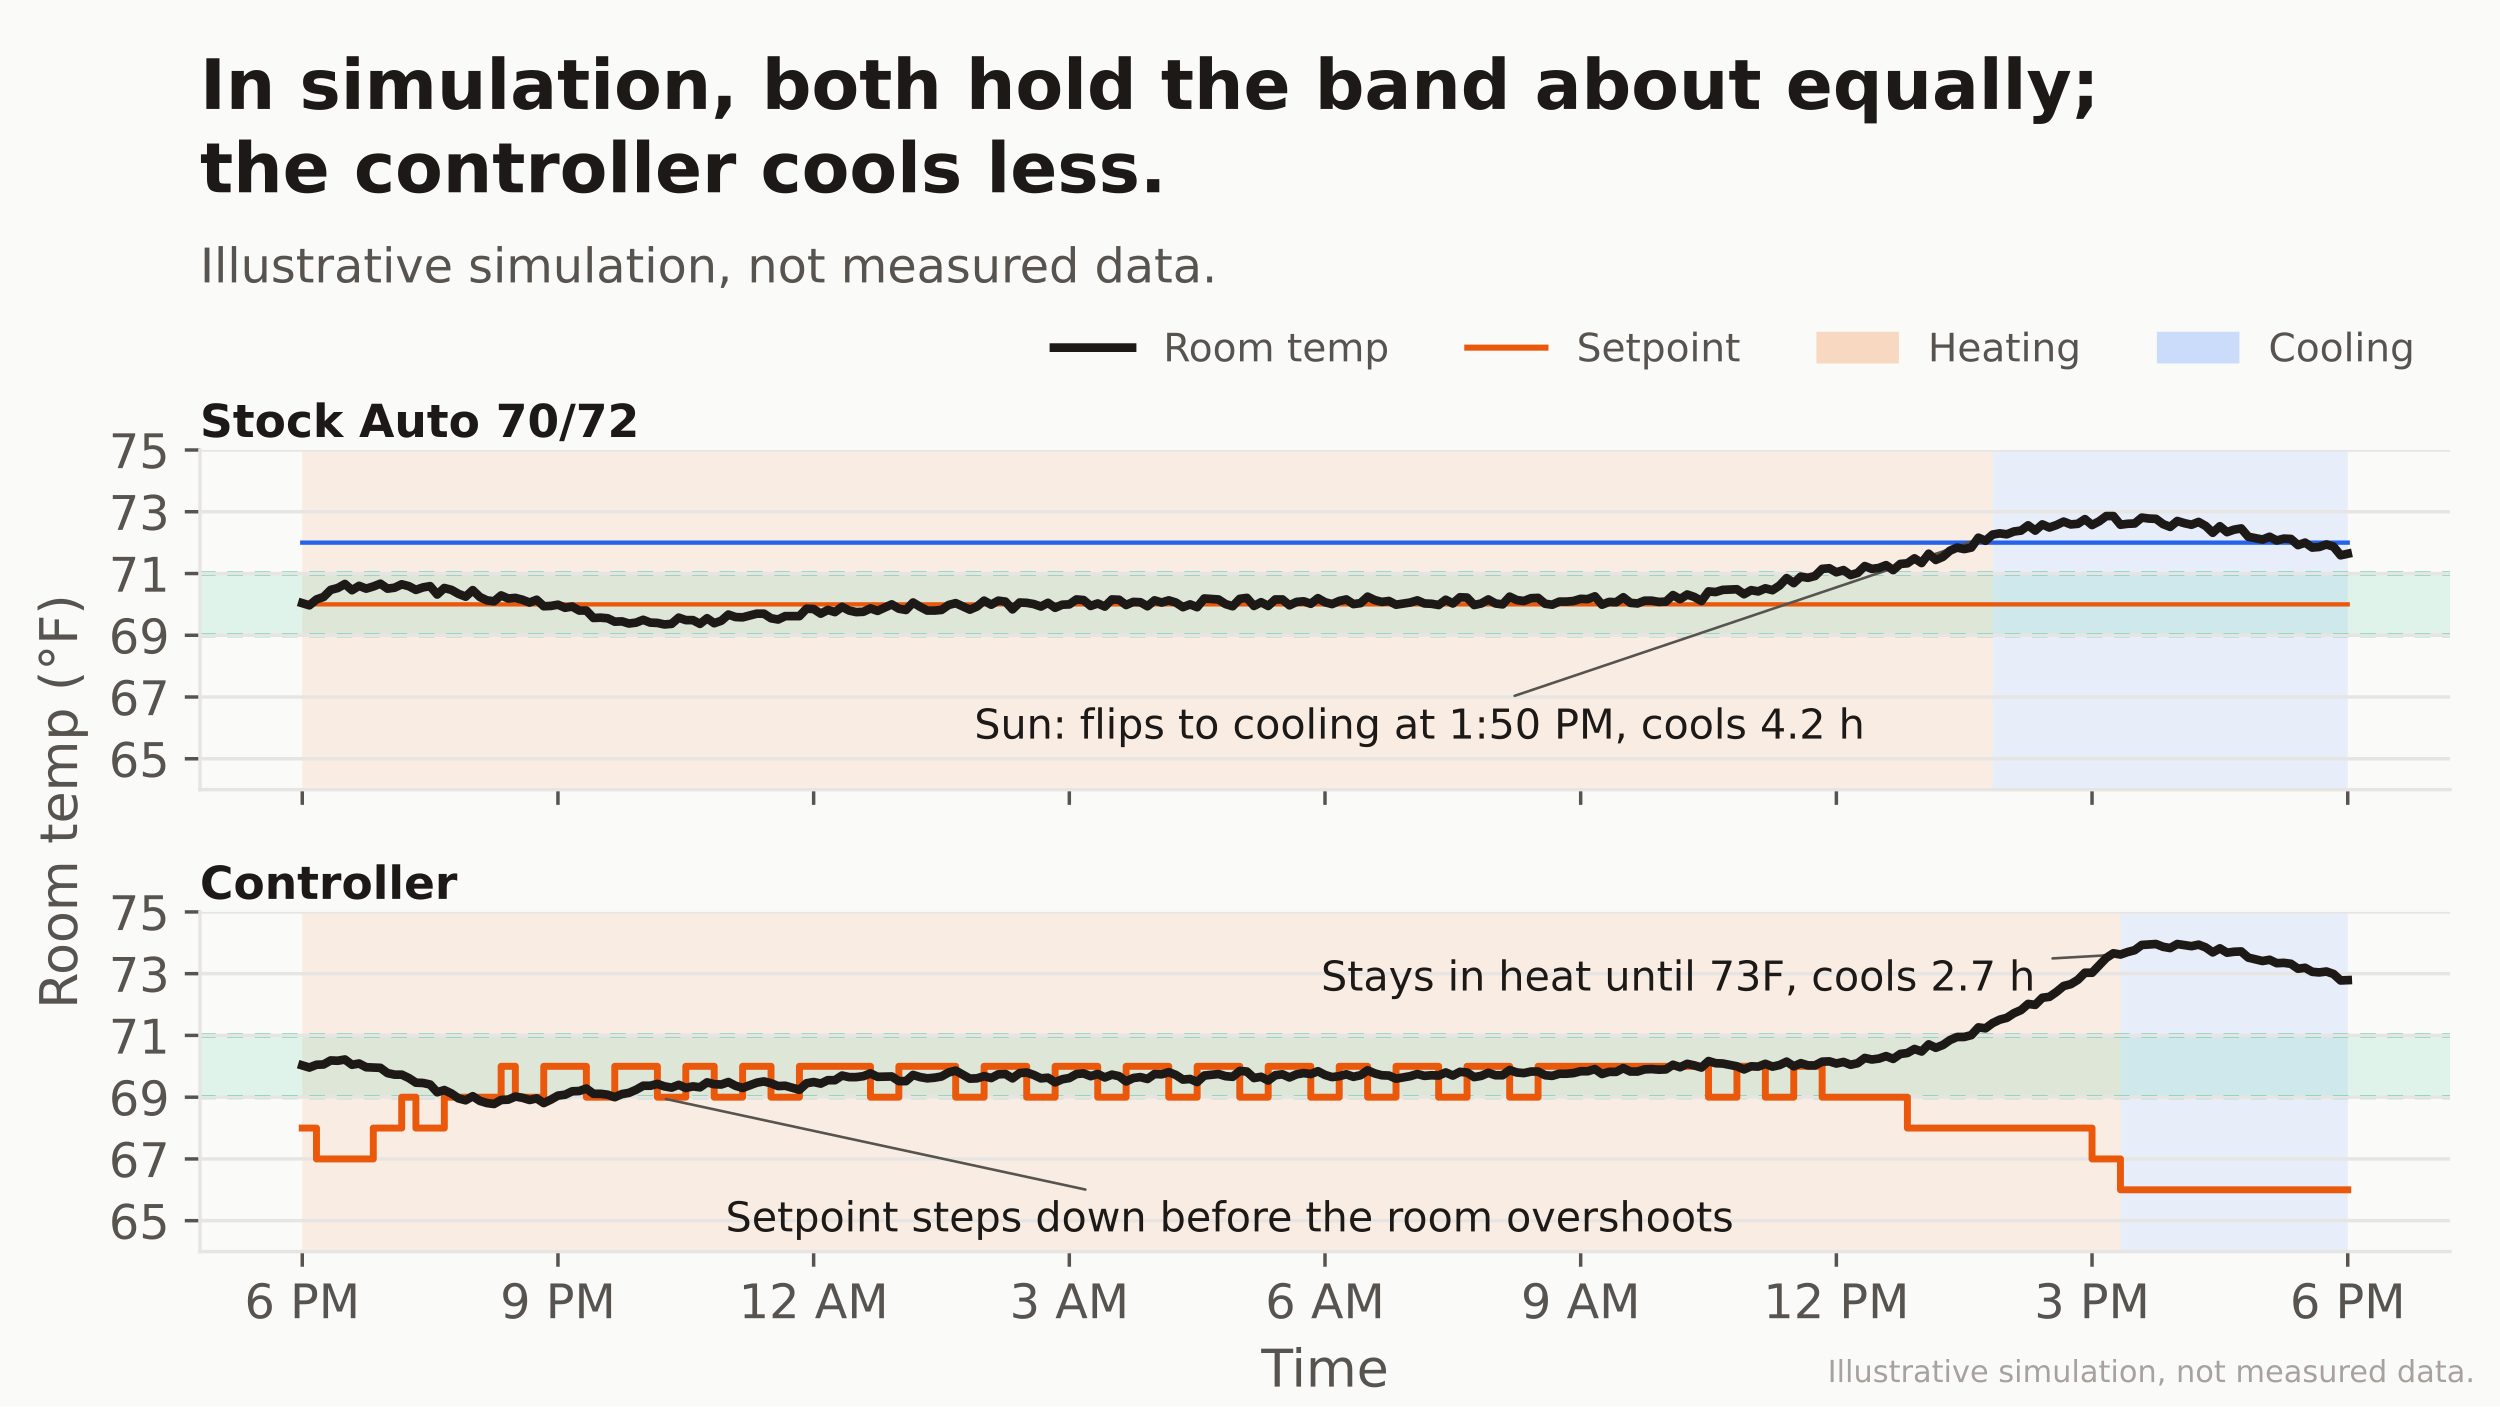
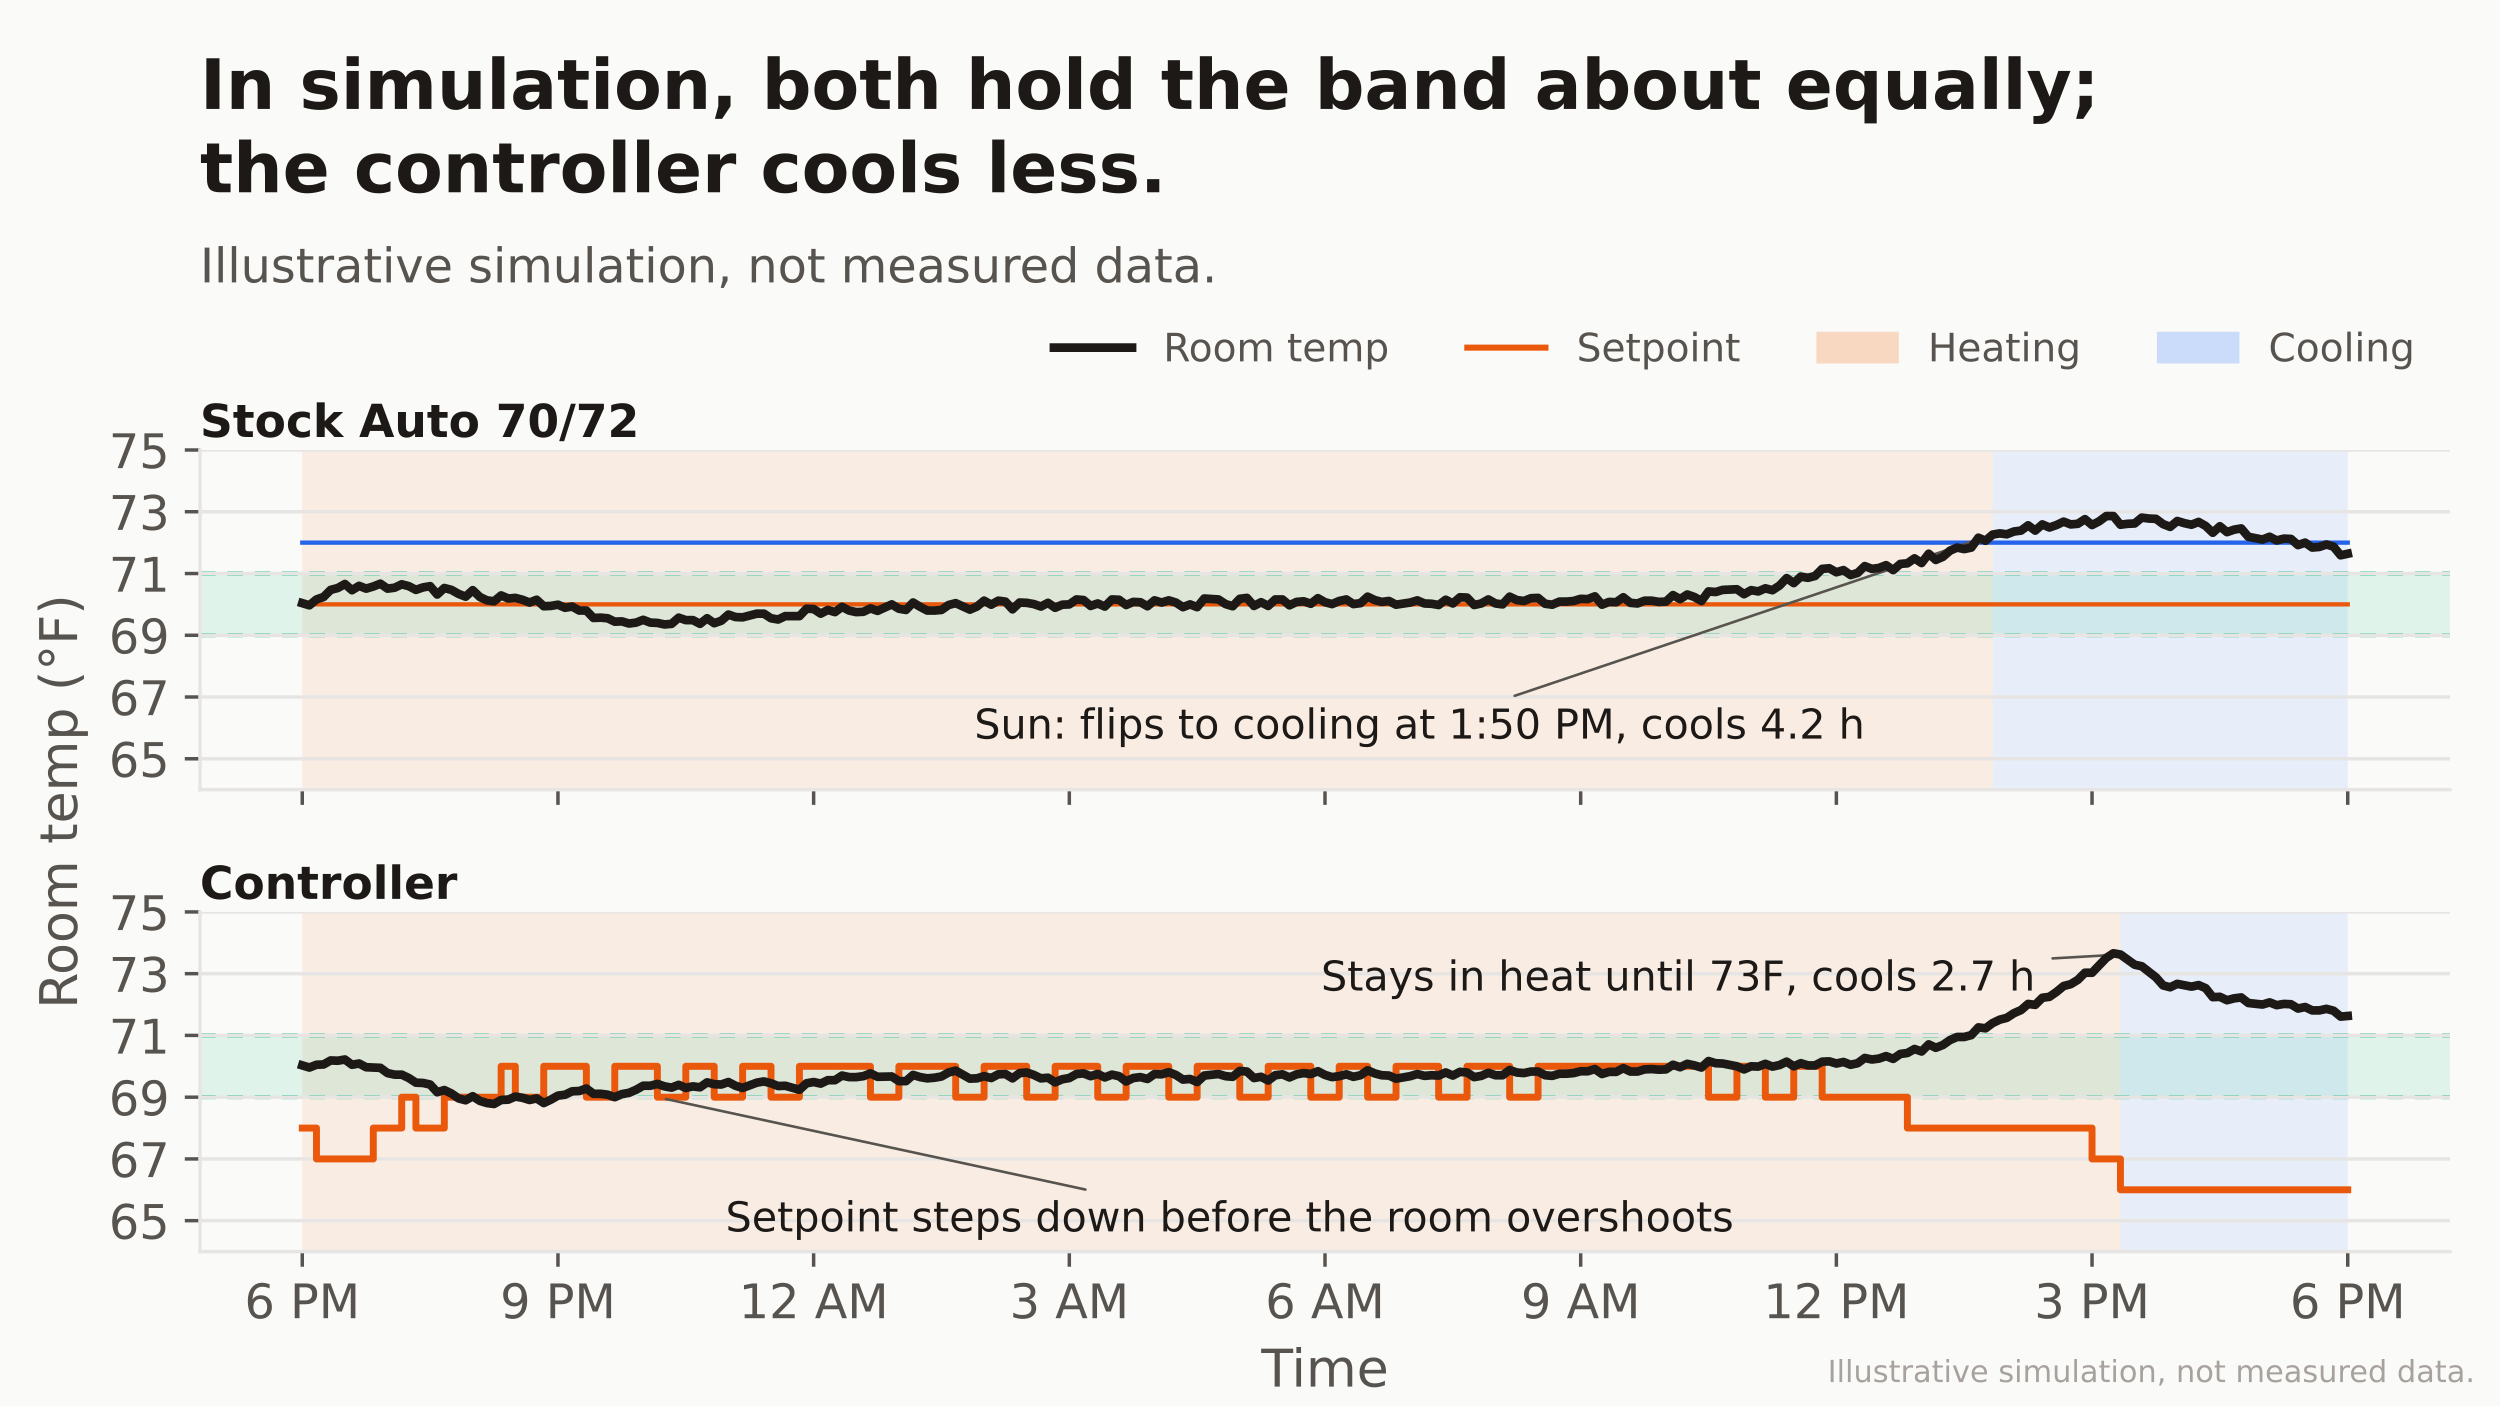
<svg xmlns="http://www.w3.org/2000/svg" xmlns:xlink="http://www.w3.org/1999/xlink" width="576pt" height="324pt" viewBox="0 0 576 324" version="1.1">
  <defs>
    <style type="text/css">*{stroke-linejoin: round; stroke-linecap: butt}</style>
  </defs>
  <g id="figure_1">
    <g id="patch_1">
      <path d="M 0 324  L 576 324  L 576 0  L 0 0  z " style="fill: #fafaf9" />
    </g>
    <g id="axes_1">
      <g id="patch_2">
        <path d="M 46.08 181.934  L 564.48 181.934  L 564.48 103.68  L 46.08 103.68  z " style="fill: #fafaf9" />
      </g>
      <g id="patch_3">
        <path d="M 69.644 181.934  L 459.098 181.934  L 459.098 103.68  L 69.644 103.68  z " clip-path="url(#pab8467bcde)" style="fill: #f97316; opacity: 0.1" />
      </g>
      <g id="patch_4">
        <path d="M 459.098 181.934  L 540.916 181.934  L 540.916 103.68  L 459.098 103.68  z " clip-path="url(#pab8467bcde)" style="fill: #3b82f6; opacity: 0.1" />
      </g>
      <g id="patch_5">
        <path d="M 46.08 146.364  L 564.48 146.364  L 564.48 132.136  L 46.08 132.136  z " clip-path="url(#pab8467bcde)" style="fill: #10b981; opacity: 0.12" />
      </g>
      <g id="line2d_1">
        <path d="M 46.08 146.364  L 564.48 146.364  " clip-path="url(#pab8467bcde)" style="fill: none; stroke-dasharray: 3.6,2.7; stroke-dashoffset: 0; stroke: #10b981; stroke-width: 0.9" />
      </g>
      <g id="line2d_2">
        <path d="M 46.08 132.136  L 564.48 132.136  " clip-path="url(#pab8467bcde)" style="fill: none; stroke-dasharray: 3.6,2.7; stroke-dashoffset: 0; stroke: #10b981; stroke-width: 0.9" />
      </g>
      <g id="matplotlib.axis_1">
        <g id="xtick_1">
          <g id="line2d_3">
            <defs>
              <path id="ma991e32ce1" d="M 0 0  L 0 3.5  " style="stroke: #57534e; stroke-width: 0.8" />
            </defs>
            <g>
              <use xlink:href="#ma991e32ce1" x="69.644" y="181.934" style="fill: #57534e; stroke: #57534e; stroke-width: 0.8" />
            </g>
          </g>
        </g>
        <g id="xtick_2">
          <g id="line2d_4">
            <g>
              <use xlink:href="#ma991e32ce1" x="128.553" y="181.934" style="fill: #57534e; stroke: #57534e; stroke-width: 0.8" />
            </g>
          </g>
        </g>
        <g id="xtick_3">
          <g id="line2d_5">
            <g>
              <use xlink:href="#ma991e32ce1" x="187.462" y="181.934" style="fill: #57534e; stroke: #57534e; stroke-width: 0.8" />
            </g>
          </g>
        </g>
        <g id="xtick_4">
          <g id="line2d_6">
            <g>
              <use xlink:href="#ma991e32ce1" x="246.371" y="181.934" style="fill: #57534e; stroke: #57534e; stroke-width: 0.8" />
            </g>
          </g>
        </g>
        <g id="xtick_5">
          <g id="line2d_7">
            <g>
              <use xlink:href="#ma991e32ce1" x="305.28" y="181.934" style="fill: #57534e; stroke: #57534e; stroke-width: 0.8" />
            </g>
          </g>
        </g>
        <g id="xtick_6">
          <g id="line2d_8">
            <g>
              <use xlink:href="#ma991e32ce1" x="364.189" y="181.934" style="fill: #57534e; stroke: #57534e; stroke-width: 0.8" />
            </g>
          </g>
        </g>
        <g id="xtick_7">
          <g id="line2d_9">
            <g>
              <use xlink:href="#ma991e32ce1" x="423.098" y="181.934" style="fill: #57534e; stroke: #57534e; stroke-width: 0.8" />
            </g>
          </g>
        </g>
        <g id="xtick_8">
          <g id="line2d_10">
            <g>
              <use xlink:href="#ma991e32ce1" x="482.007" y="181.934" style="fill: #57534e; stroke: #57534e; stroke-width: 0.8" />
            </g>
          </g>
        </g>
        <g id="xtick_9">
          <g id="line2d_11">
            <g>
              <use xlink:href="#ma991e32ce1" x="540.916" y="181.934" style="fill: #57534e; stroke: #57534e; stroke-width: 0.8" />
            </g>
          </g>
        </g>
      </g>
      <g id="matplotlib.axis_2">
        <g id="ytick_1">
          <g id="line2d_12">
            <path d="M 46.08 174.82  L 564.48 174.82  " clip-path="url(#pab8467bcde)" style="fill: none; stroke: #e7e5e4; stroke-width: 0.8; stroke-linecap: square" />
          </g>
          <g id="line2d_13">
            <defs>
              <path id="m4b60b3d631" d="M 0 0  L -3.5 0  " style="stroke: #57534e; stroke-width: 0.8" />
            </defs>
            <g>
              <use xlink:href="#m4b60b3d631" x="46.08" y="174.82" style="fill: #57534e; stroke: #57534e; stroke-width: 0.8" />
            </g>
          </g>
          <g id="text_1">
            <text style="font-size: 11px; font-family: 'DejaVu Sans', sans-serif; text-anchor: end; fill: #57534e" x="39.08" y="178.999" transform="rotate(-0 39.08 178.9989)">65</text>
          </g>
        </g>
        <g id="ytick_2">
          <g id="line2d_14">
            <path d="M 46.08 160.592  L 564.48 160.592  " clip-path="url(#pab8467bcde)" style="fill: none; stroke: #e7e5e4; stroke-width: 0.8; stroke-linecap: square" />
          </g>
          <g id="line2d_15">
            <g>
              <use xlink:href="#m4b60b3d631" x="46.08" y="160.592" style="fill: #57534e; stroke: #57534e; stroke-width: 0.8" />
            </g>
          </g>
          <g id="text_2">
            <text style="font-size: 11px; font-family: 'DejaVu Sans', sans-serif; text-anchor: end; fill: #57534e" x="39.08" y="164.771" transform="rotate(-0 39.08 164.7709)">67</text>
          </g>
        </g>
        <g id="ytick_3">
          <g id="line2d_16">
            <path d="M 46.08 146.364  L 564.48 146.364  " clip-path="url(#pab8467bcde)" style="fill: none; stroke: #e7e5e4; stroke-width: 0.8; stroke-linecap: square" />
          </g>
          <g id="line2d_17">
            <g>
              <use xlink:href="#m4b60b3d631" x="46.08" y="146.364" style="fill: #57534e; stroke: #57534e; stroke-width: 0.8" />
            </g>
          </g>
          <g id="text_3">
            <text style="font-size: 11px; font-family: 'DejaVu Sans', sans-serif; text-anchor: end; fill: #57534e" x="39.08" y="150.543" transform="rotate(-0 39.08 150.5428)">69</text>
          </g>
        </g>
        <g id="ytick_4">
          <g id="line2d_18">
            <path d="M 46.08 132.136  L 564.48 132.136  " clip-path="url(#pab8467bcde)" style="fill: none; stroke: #e7e5e4; stroke-width: 0.8; stroke-linecap: square" />
          </g>
          <g id="line2d_19">
            <g>
              <use xlink:href="#m4b60b3d631" x="46.08" y="132.136" style="fill: #57534e; stroke: #57534e; stroke-width: 0.8" />
            </g>
          </g>
          <g id="text_4">
            <text style="font-size: 11px; font-family: 'DejaVu Sans', sans-serif; text-anchor: end; fill: #57534e" x="39.08" y="136.315" transform="rotate(-0 39.08 136.3148)">71</text>
          </g>
        </g>
        <g id="ytick_5">
          <g id="line2d_20">
            <path d="M 46.08 117.908  L 564.48 117.908  " clip-path="url(#pab8467bcde)" style="fill: none; stroke: #e7e5e4; stroke-width: 0.8; stroke-linecap: square" />
          </g>
          <g id="line2d_21">
            <g>
              <use xlink:href="#m4b60b3d631" x="46.08" y="117.908" style="fill: #57534e; stroke: #57534e; stroke-width: 0.8" />
            </g>
          </g>
          <g id="text_5">
            <text style="font-size: 11px; font-family: 'DejaVu Sans', sans-serif; text-anchor: end; fill: #57534e" x="39.08" y="122.087" transform="rotate(-0 39.08 122.0868)">73</text>
          </g>
        </g>
        <g id="ytick_6">
          <g id="line2d_22">
            <path d="M 46.08 103.68  L 564.48 103.68  " clip-path="url(#pab8467bcde)" style="fill: none; stroke: #e7e5e4; stroke-width: 0.8; stroke-linecap: square" />
          </g>
          <g id="line2d_23">
            <g>
              <use xlink:href="#m4b60b3d631" x="46.08" y="103.68" style="fill: #57534e; stroke: #57534e; stroke-width: 0.8" />
            </g>
          </g>
          <g id="text_6">
            <text style="font-size: 11px; font-family: 'DejaVu Sans', sans-serif; text-anchor: end; fill: #57534e" x="39.08" y="107.859" transform="rotate(-0 39.08 107.8587)">75</text>
          </g>
        </g>
      </g>
      <g id="line2d_24">
        <path d="M 69.644 139.25  L 540.916 139.25  L 540.916 139.25  " clip-path="url(#pab8467bcde)" style="fill: none; stroke: #ea580c; stroke-linecap: square" />
      </g>
      <g id="line2d_25">
        <path d="M 69.644 125.022  L 540.916 125.022  L 540.916 125.022  " clip-path="url(#pab8467bcde)" style="fill: none; stroke: #2563eb; stroke-linecap: square" />
      </g>
      <g id="patch_6">
        <path d="M 46.08 181.934  L 46.08 103.68  " style="fill: none; stroke: #e7e5e4; stroke-width: 0.8; stroke-linejoin: miter; stroke-linecap: square" />
      </g>
      <g id="patch_7">
        <path d="M 46.08 181.934  L 564.48 181.934  " style="fill: none; stroke: #e7e5e4; stroke-width: 0.8; stroke-linejoin: miter; stroke-linecap: square" />
      </g>
      <g id="patch_8">
        <path d="M 348.977 160.316  Q 403.092 142.063 457.206 123.811  " style="fill: none; stroke: #57534e; stroke-width: 0.6; stroke-linecap: round" />
      </g>
      <g id="text_7">
        <text style="font-size: 9.5px; font-family: 'DejaVu Sans', sans-serif; text-anchor: end; fill: #1c1917" x="429.644" y="170.174" transform="rotate(-0 429.6436 170.1743)">Sun: flips to cooling at 1:50 PM, cools 4.2 h</text>
      </g>
      <g id="text_8">
        <text style="font-weight: 700; font-size: 10.5px; font-family: 'DejaVu Sans', sans-serif; text-anchor: start; fill: #1c1917" x="46.08" y="100.68" transform="rotate(-0 46.08 100.68)">Stock Auto 70/72</text>
      </g>
      <g id="line2d_26">
        <path d="M 69.644 138.966  L 71.28 139.464  L 72.916 138.112  L 74.553 137.543  L 76.189 135.907  L 77.825 135.48  L 79.462 134.555  L 81.098 135.978  L 82.735 134.982  L 84.371 135.622  L 86.007 135.124  L 87.644 134.484  L 89.28 135.622  L 90.916 135.409  L 92.553 134.626  L 94.189 135.053  L 95.825 135.907  L 97.462 135.337  L 99.098 135.053  L 100.735 136.974  L 102.371 135.48  L 104.007 135.907  L 105.644 136.831  L 107.28 137.472  L 108.916 135.978  L 110.553 137.543  L 112.189 138.325  L 113.825 138.539  L 115.462 137.187  L 117.098 137.898  L 118.735 137.756  L 120.371 138.183  L 122.007 138.823  L 123.644 138.183  L 125.28 139.677  L 126.916 139.606  L 128.553 139.321  L 130.189 140.033  L 131.825 139.748  L 133.462 140.673  L 135.098 140.673  L 136.735 142.38  L 138.371 142.309  L 140.007 142.451  L 141.644 143.234  L 143.28 143.163  L 144.916 143.661  L 146.553 143.447  L 148.189 142.807  L 149.825 143.447  L 151.462 143.519  L 153.098 143.874  L 154.735 143.732  L 156.371 142.309  L 158.007 142.878  L 159.644 142.878  L 161.28 143.732  L 162.916 142.451  L 164.553 143.59  L 166.189 143.021  L 167.825 141.598  L 169.462 142.167  L 171.098 142.238  L 174.371 141.384  L 176.007 141.384  L 177.644 142.451  L 179.28 142.736  L 180.916 141.953  L 184.189 141.953  L 185.825 140.246  L 187.462 140.317  L 189.098 141.384  L 190.735 140.531  L 192.371 141.029  L 194.007 139.819  L 195.644 140.673  L 197.28 141.029  L 198.916 140.957  L 200.553 140.175  L 202.189 140.744  L 205.462 139.25  L 207.098 140.246  L 208.735 140.531  L 210.371 138.823  L 212.007 139.819  L 213.644 140.673  L 215.28 140.673  L 216.916 140.531  L 218.553 139.392  L 220.189 138.966  L 223.462 140.459  L 225.098 139.748  L 226.735 138.396  L 228.371 139.321  L 230.007 138.396  L 231.644 138.61  L 233.28 140.388  L 234.916 138.823  L 236.553 138.894  L 238.189 139.179  L 239.825 139.748  L 241.462 138.894  L 243.098 140.033  L 244.735 139.321  L 246.371 139.25  L 248.007 138.112  L 249.644 138.254  L 251.28 139.606  L 252.916 139.037  L 254.553 139.748  L 256.189 138.112  L 257.825 138.183  L 259.462 139.392  L 261.098 138.681  L 262.735 138.752  L 264.371 139.677  L 266.007 138.325  L 267.644 138.823  L 269.28 138.325  L 270.916 138.823  L 272.553 139.89  L 274.189 139.25  L 275.825 139.89  L 277.462 137.898  L 280.735 138.112  L 282.371 139.179  L 284.007 139.677  L 285.644 137.97  L 287.28 137.756  L 288.916 139.606  L 290.553 138.752  L 292.189 139.606  L 293.825 138.112  L 295.462 138.112  L 297.098 139.464  L 298.735 138.681  L 300.371 138.539  L 302.007 139.108  L 303.644 137.827  L 305.28 138.752  L 306.916 139.179  L 308.553 138.468  L 310.189 138.112  L 311.825 139.179  L 313.462 138.966  L 315.098 137.472  L 316.735 138.254  L 318.371 138.681  L 320.007 138.468  L 321.644 139.321  L 324.916 138.823  L 326.553 138.325  L 328.189 139.037  L 329.825 139.108  L 331.462 139.392  L 333.098 138.183  L 334.735 139.037  L 336.371 137.614  L 338.007 137.685  L 339.644 139.392  L 341.28 139.037  L 342.916 138.112  L 344.553 139.037  L 346.189 139.25  L 347.825 137.472  L 349.462 138.254  L 351.098 138.468  L 352.735 137.827  L 354.371 137.756  L 356.007 139.108  L 357.644 139.321  L 359.28 138.61  L 360.916 138.61  L 362.553 138.468  L 364.189 137.97  L 365.825 138.041  L 367.462 137.4  L 369.098 139.321  L 370.735 138.681  L 372.371 138.752  L 374.007 137.614  L 375.644 138.894  L 377.28 139.037  L 378.916 138.396  L 380.553 138.396  L 382.189 138.681  L 383.825 138.61  L 385.462 137.116  L 387.098 138.041  L 388.735 136.974  L 390.371 137.543  L 392.007 138.468  L 393.644 136.262  L 395.28 136.404  L 396.916 135.907  L 400.189 135.764  L 401.825 136.902  L 403.462 135.978  L 405.098 136.262  L 406.735 135.551  L 408.371 135.978  L 410.007 134.911  L 411.644 133.203  L 413.28 134.341  L 414.916 132.847  L 416.553 133.132  L 418.189 132.705  L 419.825 131.069  L 421.462 130.927  L 423.098 131.852  L 424.735 131.354  L 426.371 132.492  L 428.007 131.994  L 429.644 130.429  L 431.28 131.069  L 432.916 130.856  L 434.553 130.215  L 436.189 131.354  L 437.825 129.931  L 439.462 129.788  L 441.098 128.65  L 442.735 129.717  L 444.371 127.583  L 446.007 129.006  L 447.644 128.295  L 449.28 126.872  L 450.916 126.16  L 452.553 126.516  L 454.189 126.16  L 455.825 123.884  L 457.462 124.595  L 459.098 123.172  L 460.735 122.888  L 462.371 123.101  L 464.007 122.461  L 465.644 122.248  L 467.28 121.038  L 468.916 122.248  L 470.553 120.825  L 472.189 121.536  L 473.825 120.967  L 475.462 120.185  L 477.098 120.825  L 478.735 120.683  L 480.371 119.615  L 482.007 120.967  L 483.644 120.113  L 485.28 118.904  L 486.916 118.904  L 488.553 120.896  L 490.189 120.683  L 491.825 120.611  L 493.462 119.26  L 495.098 119.473  L 496.735 119.544  L 498.371 120.754  L 500.007 121.394  L 501.644 120.042  L 503.28 120.54  L 504.916 120.896  L 506.553 120.256  L 508.189 121.18  L 509.825 122.746  L 511.462 121.252  L 513.098 122.603  L 514.735 122.034  L 516.371 121.75  L 518.007 123.67  L 521.28 124.311  L 522.916 123.67  L 524.553 124.524  L 526.189 124.097  L 527.825 124.168  L 529.462 125.591  L 531.098 125.022  L 532.735 126.16  L 534.371 126.018  L 536.007 125.449  L 537.644 125.947  L 539.28 127.939  L 540.916 127.583  L 540.916 127.583  " clip-path="url(#pab8467bcde)" style="fill: none; stroke: #1c1917; stroke-width: 2; stroke-linecap: square" />
      </g>
      <g id="legend_1">
        <g id="line2d_27">
          <path d="M 242.827 80.095  L 251.827 80.095  L 260.827 80.095  " style="fill: none; stroke: #1c1917; stroke-width: 2; stroke-linecap: square" />
        </g>
        <g id="text_9">
          <text style="font-size: 9px; font-family: 'DejaVu Sans', sans-serif; text-anchor: start; fill: #57534e" x="268.027" y="83.245" transform="rotate(-0 268.027 83.24484)">Room temp</text>
        </g>
        <g id="line2d_28">
          <path d="M 338.064 80.095  L 347.064 80.095  L 356.064 80.095  " style="fill: none; stroke: #ea580c; stroke-width: 1.4; stroke-linecap: square" />
        </g>
        <g id="text_10">
          <text style="font-size: 9px; font-family: 'DejaVu Sans', sans-serif; text-anchor: start; fill: #57534e" x="363.264" y="83.245" transform="rotate(-0 363.2639 83.24484)">Setpoint</text>
        </g>
        <g id="patch_9">
          <path d="M 418.996 83.245  L 436.996 83.245  L 436.996 76.945  L 418.996 76.945  z " style="fill: #f97316; opacity: 0.25; stroke: #f97316; stroke-linejoin: miter" />
        </g>
        <g id="text_11">
          <text style="font-size: 9px; font-family: 'DejaVu Sans', sans-serif; text-anchor: start; fill: #57534e" x="444.196" y="83.245" transform="rotate(-0 444.1964 83.24484)">Heating</text>
        </g>
        <g id="patch_10">
          <path d="M 497.464 83.245  L 515.464 83.245  L 515.464 76.945  L 497.464 76.945  z " style="fill: #3b82f6; opacity: 0.25; stroke: #3b82f6; stroke-linejoin: miter" />
        </g>
        <g id="text_12">
          <text style="font-size: 9px; font-family: 'DejaVu Sans', sans-serif; text-anchor: start; fill: #57534e" x="522.664" y="83.245" transform="rotate(-0 522.6638 83.24484)">Cooling</text>
        </g>
      </g>
    </g>
    <g id="axes_2">
      <g id="patch_11">
        <path d="M 46.08 288.36  L 564.48 288.36  L 564.48 210.106  L 46.08 210.106  z " style="fill: #fafaf9" />
      </g>
      <g id="patch_12">
        <path d="M 69.644 288.36  L 488.553 288.36  L 488.553 210.106  L 69.644 210.106  z " clip-path="url(#p664cddc424)" style="fill: #f97316; opacity: 0.1" />
      </g>
      <g id="patch_13">
        <path d="M 488.553 288.36  L 540.916 288.36  L 540.916 210.106  L 488.553 210.106  z " clip-path="url(#p664cddc424)" style="fill: #3b82f6; opacity: 0.1" />
      </g>
      <g id="patch_14">
        <path d="M 46.08 252.79  L 564.48 252.79  L 564.48 238.562  L 46.08 238.562  z " clip-path="url(#p664cddc424)" style="fill: #10b981; opacity: 0.12" />
      </g>
      <g id="line2d_29">
        <path d="M 46.08 252.79  L 564.48 252.79  " clip-path="url(#p664cddc424)" style="fill: none; stroke-dasharray: 3.6,2.7; stroke-dashoffset: 0; stroke: #10b981; stroke-width: 0.9" />
      </g>
      <g id="line2d_30">
        <path d="M 46.08 238.562  L 564.48 238.562  " clip-path="url(#p664cddc424)" style="fill: none; stroke-dasharray: 3.6,2.7; stroke-dashoffset: 0; stroke: #10b981; stroke-width: 0.9" />
      </g>
      <g id="matplotlib.axis_3">
        <g id="xtick_10">
          <g id="line2d_31">
            <g>
              <use xlink:href="#ma991e32ce1" x="69.644" y="288.36" style="fill: #57534e; stroke: #57534e; stroke-width: 0.8" />
            </g>
          </g>
          <g id="text_13">
            <text style="font-size: 11px; font-family: 'DejaVu Sans', sans-serif; text-anchor: middle; fill: #57534e" x="69.644" y="303.717" transform="rotate(-0 69.64364 303.7174)">6 PM</text>
          </g>
        </g>
        <g id="xtick_11">
          <g id="line2d_32">
            <g>
              <use xlink:href="#ma991e32ce1" x="128.553" y="288.36" style="fill: #57534e; stroke: #57534e; stroke-width: 0.8" />
            </g>
          </g>
          <g id="text_14">
            <text style="font-size: 11px; font-family: 'DejaVu Sans', sans-serif; text-anchor: middle; fill: #57534e" x="128.553" y="303.717" transform="rotate(-0 128.5527 303.7174)">9 PM</text>
          </g>
        </g>
        <g id="xtick_12">
          <g id="line2d_33">
            <g>
              <use xlink:href="#ma991e32ce1" x="187.462" y="288.36" style="fill: #57534e; stroke: #57534e; stroke-width: 0.8" />
            </g>
          </g>
          <g id="text_15">
            <text style="font-size: 11px; font-family: 'DejaVu Sans', sans-serif; text-anchor: middle; fill: #57534e" x="187.462" y="303.717" transform="rotate(-0 187.4618 303.7174)">12 AM</text>
          </g>
        </g>
        <g id="xtick_13">
          <g id="line2d_34">
            <g>
              <use xlink:href="#ma991e32ce1" x="246.371" y="288.36" style="fill: #57534e; stroke: #57534e; stroke-width: 0.8" />
            </g>
          </g>
          <g id="text_16">
            <text style="font-size: 11px; font-family: 'DejaVu Sans', sans-serif; text-anchor: middle; fill: #57534e" x="246.371" y="303.717" transform="rotate(-0 246.3709 303.7174)">3 AM</text>
          </g>
        </g>
        <g id="xtick_14">
          <g id="line2d_35">
            <g>
              <use xlink:href="#ma991e32ce1" x="305.28" y="288.36" style="fill: #57534e; stroke: #57534e; stroke-width: 0.8" />
            </g>
          </g>
          <g id="text_17">
            <text style="font-size: 11px; font-family: 'DejaVu Sans', sans-serif; text-anchor: middle; fill: #57534e" x="305.28" y="303.717" transform="rotate(-0 305.28 303.7174)">6 AM</text>
          </g>
        </g>
        <g id="xtick_15">
          <g id="line2d_36">
            <g>
              <use xlink:href="#ma991e32ce1" x="364.189" y="288.36" style="fill: #57534e; stroke: #57534e; stroke-width: 0.8" />
            </g>
          </g>
          <g id="text_18">
            <text style="font-size: 11px; font-family: 'DejaVu Sans', sans-serif; text-anchor: middle; fill: #57534e" x="364.189" y="303.717" transform="rotate(-0 364.1891 303.7174)">9 AM</text>
          </g>
        </g>
        <g id="xtick_16">
          <g id="line2d_37">
            <g>
              <use xlink:href="#ma991e32ce1" x="423.098" y="288.36" style="fill: #57534e; stroke: #57534e; stroke-width: 0.8" />
            </g>
          </g>
          <g id="text_19">
            <text style="font-size: 11px; font-family: 'DejaVu Sans', sans-serif; text-anchor: middle; fill: #57534e" x="423.098" y="303.717" transform="rotate(-0 423.0982 303.7174)">12 PM</text>
          </g>
        </g>
        <g id="xtick_17">
          <g id="line2d_38">
            <g>
              <use xlink:href="#ma991e32ce1" x="482.007" y="288.36" style="fill: #57534e; stroke: #57534e; stroke-width: 0.8" />
            </g>
          </g>
          <g id="text_20">
            <text style="font-size: 11px; font-family: 'DejaVu Sans', sans-serif; text-anchor: middle; fill: #57534e" x="482.007" y="303.717" transform="rotate(-0 482.0073 303.7174)">3 PM</text>
          </g>
        </g>
        <g id="xtick_18">
          <g id="line2d_39">
            <g>
              <use xlink:href="#ma991e32ce1" x="540.916" y="288.36" style="fill: #57534e; stroke: #57534e; stroke-width: 0.8" />
            </g>
          </g>
          <g id="text_21">
            <text style="font-size: 11px; font-family: 'DejaVu Sans', sans-serif; text-anchor: middle; fill: #57534e" x="540.916" y="303.717" transform="rotate(-0 540.9164 303.7174)">6 PM</text>
          </g>
        </g>
        <g id="text_22">
          <text style="font-size: 12px; font-family: 'DejaVu Sans', sans-serif; text-anchor: middle; fill: #57534e" x="305.28" y="319.478" transform="rotate(-0 305.28 319.4781)">Time</text>
        </g>
      </g>
      <g id="matplotlib.axis_4">
        <g id="ytick_7">
          <g id="line2d_40">
            <path d="M 46.08 281.246  L 564.48 281.246  " clip-path="url(#p664cddc424)" style="fill: none; stroke: #e7e5e4; stroke-width: 0.8; stroke-linecap: square" />
          </g>
          <g id="line2d_41">
            <g>
              <use xlink:href="#m4b60b3d631" x="46.08" y="281.246" style="fill: #57534e; stroke: #57534e; stroke-width: 0.8" />
            </g>
          </g>
          <g id="text_23">
            <text style="font-size: 11px; font-family: 'DejaVu Sans', sans-serif; text-anchor: end; fill: #57534e" x="39.08" y="285.425" transform="rotate(-0 39.08 285.4247)">65</text>
          </g>
        </g>
        <g id="ytick_8">
          <g id="line2d_42">
            <path d="M 46.08 267.018  L 564.48 267.018  " clip-path="url(#p664cddc424)" style="fill: none; stroke: #e7e5e4; stroke-width: 0.8; stroke-linecap: square" />
          </g>
          <g id="line2d_43">
            <g>
              <use xlink:href="#m4b60b3d631" x="46.08" y="267.018" style="fill: #57534e; stroke: #57534e; stroke-width: 0.8" />
            </g>
          </g>
          <g id="text_24">
            <text style="font-size: 11px; font-family: 'DejaVu Sans', sans-serif; text-anchor: end; fill: #57534e" x="39.08" y="271.197" transform="rotate(-0 39.08 271.1966)">67</text>
          </g>
        </g>
        <g id="ytick_9">
          <g id="line2d_44">
            <path d="M 46.08 252.79  L 564.48 252.79  " clip-path="url(#p664cddc424)" style="fill: none; stroke: #e7e5e4; stroke-width: 0.8; stroke-linecap: square" />
          </g>
          <g id="line2d_45">
            <g>
              <use xlink:href="#m4b60b3d631" x="46.08" y="252.79" style="fill: #57534e; stroke: #57534e; stroke-width: 0.8" />
            </g>
          </g>
          <g id="text_25">
            <text style="font-size: 11px; font-family: 'DejaVu Sans', sans-serif; text-anchor: end; fill: #57534e" x="39.08" y="256.969" transform="rotate(-0 39.08 256.9686)">69</text>
          </g>
        </g>
        <g id="ytick_10">
          <g id="line2d_46">
            <path d="M 46.08 238.562  L 564.48 238.562  " clip-path="url(#p664cddc424)" style="fill: none; stroke: #e7e5e4; stroke-width: 0.8; stroke-linecap: square" />
          </g>
          <g id="line2d_47">
            <g>
              <use xlink:href="#m4b60b3d631" x="46.08" y="238.562" style="fill: #57534e; stroke: #57534e; stroke-width: 0.8" />
            </g>
          </g>
          <g id="text_26">
            <text style="font-size: 11px; font-family: 'DejaVu Sans', sans-serif; text-anchor: end; fill: #57534e" x="39.08" y="242.741" transform="rotate(-0 39.08 242.7406)">71</text>
          </g>
        </g>
        <g id="ytick_11">
          <g id="line2d_48">
            <path d="M 46.08 224.334  L 564.48 224.334  " clip-path="url(#p664cddc424)" style="fill: none; stroke: #e7e5e4; stroke-width: 0.8; stroke-linecap: square" />
          </g>
          <g id="line2d_49">
            <g>
              <use xlink:href="#m4b60b3d631" x="46.08" y="224.334" style="fill: #57534e; stroke: #57534e; stroke-width: 0.8" />
            </g>
          </g>
          <g id="text_27">
            <text style="font-size: 11px; font-family: 'DejaVu Sans', sans-serif; text-anchor: end; fill: #57534e" x="39.08" y="228.513" transform="rotate(-0 39.08 228.5125)">73</text>
          </g>
        </g>
        <g id="ytick_12">
          <g id="line2d_50">
            <path d="M 46.08 210.106  L 564.48 210.106  " clip-path="url(#p664cddc424)" style="fill: none; stroke: #e7e5e4; stroke-width: 0.8; stroke-linecap: square" />
          </g>
          <g id="line2d_51">
            <g>
              <use xlink:href="#m4b60b3d631" x="46.08" y="210.106" style="fill: #57534e; stroke: #57534e; stroke-width: 0.8" />
            </g>
          </g>
          <g id="text_28">
            <text style="font-size: 11px; font-family: 'DejaVu Sans', sans-serif; text-anchor: end; fill: #57534e" x="39.08" y="214.284" transform="rotate(-0 39.08 214.2845)">75</text>
          </g>
        </g>
      </g>
      <g id="line2d_52">
        <path d="M 69.644 259.904  L 72.916 259.904  L 72.916 267.018  L 86.007 267.018  L 86.007 259.904  L 92.553 259.904  L 92.553 252.79  L 95.825 252.79  L 95.825 259.904  L 102.371 259.904  L 102.371 252.79  L 115.462 252.79  L 115.462 245.676  L 118.735 245.676  L 118.735 252.79  L 125.28 252.79  L 125.28 245.676  L 135.098 245.676  L 135.098 252.79  L 141.644 252.79  L 141.644 245.676  L 151.462 245.676  L 151.462 252.79  L 158.007 252.79  L 158.007 245.676  L 164.553 245.676  L 164.553 252.79  L 171.098 252.79  L 171.098 245.676  L 177.644 245.676  L 177.644 252.79  L 184.189 252.79  L 184.189 245.676  L 200.553 245.676  L 200.553 252.79  L 207.098 252.79  L 207.098 245.676  L 220.189 245.676  L 220.189 252.79  L 226.735 252.79  L 226.735 245.676  L 236.553 245.676  L 236.553 252.79  L 243.098 252.79  L 243.098 245.676  L 252.916 245.676  L 252.916 252.79  L 259.462 252.79  L 259.462 245.676  L 269.28 245.676  L 269.28 252.79  L 275.825 252.79  L 275.825 245.676  L 285.644 245.676  L 285.644 252.79  L 292.189 252.79  L 292.189 245.676  L 302.007 245.676  L 302.007 252.79  L 308.553 252.79  L 308.553 245.676  L 315.098 245.676  L 315.098 252.79  L 321.644 252.79  L 321.644 245.676  L 331.462 245.676  L 331.462 252.79  L 338.007 252.79  L 338.007 245.676  L 347.825 245.676  L 347.825 252.79  L 354.371 252.79  L 354.371 245.676  L 393.644 245.676  L 393.644 252.79  L 400.189 252.79  L 400.189 245.676  L 406.735 245.676  L 406.735 252.79  L 413.28 252.79  L 413.28 245.676  L 419.825 245.676  L 419.825 252.79  L 439.462 252.79  L 439.462 259.904  L 482.007 259.904  L 482.007 267.018  L 488.553 267.018  L 488.553 274.132  L 540.916 274.132  L 540.916 274.132  " clip-path="url(#p664cddc424)" style="fill: none; stroke: #ea580c; stroke-width: 1.6; stroke-linecap: square" />
      </g>
      <g id="patch_15">
        <path d="M 46.08 288.36  L 46.08 210.106  " style="fill: none; stroke: #e7e5e4; stroke-width: 0.8; stroke-linejoin: miter; stroke-linecap: square" />
      </g>
      <g id="patch_16">
        <path d="M 46.08 288.36  L 564.48 288.36  " style="fill: none; stroke: #e7e5e4; stroke-width: 0.8; stroke-linejoin: miter; stroke-linecap: square" />
      </g>
      <g id="patch_17">
        <path d="M 472.91 220.819  Q 479.733 220.428 486.555 220.037  " style="fill: none; stroke: #57534e; stroke-width: 0.6; stroke-linecap: round" />
      </g>
      <g id="text_29">
        <text style="font-size: 9.5px; font-family: 'DejaVu Sans', sans-serif; text-anchor: end; fill: #1c1917" x="468.916" y="228.225" transform="rotate(-0 468.9164 228.2248)">Stays in heat until 73F, cools 2.7 h</text>
      </g>
      <g id="patch_18">
        <path d="M 250.076 274.074  Q 201.746 263.643 153.415 253.211  " style="fill: none; stroke: #57534e; stroke-width: 0.6; stroke-linecap: round" />
      </g>
      <g id="text_30">
        <text style="font-size: 9.5px; font-family: 'DejaVu Sans', sans-serif; text-anchor: start; fill: #1c1917" x="167.171" y="283.714" transform="rotate(-0 167.1709 283.7141)">Setpoint steps down before the room overshoots</text>
      </g>
      <g id="text_31">
        <text style="font-weight: 700; font-size: 10.5px; font-family: 'DejaVu Sans', sans-serif; text-anchor: start; fill: #1c1917" x="46.08" y="207.106" transform="rotate(-0 46.08 207.1058)">Controller</text>
      </g>
      <g id="line2d_53">
-         <path d="M 69.644 245.462  L 71.28 245.96  L 72.916 245.32  L 74.553 245.249  L 76.189 244.324  L 77.825 244.395  L 79.462 244.111  L 81.098 245.32  L 82.735 245.036  L 84.371 245.889  L 87.644 246.032  L 89.28 247.241  L 90.916 247.597  L 92.553 247.597  L 94.189 248.379  L 95.825 249.446  L 97.462 249.517  L 99.098 249.873  L 100.735 251.652  L 102.371 251.154  L 104.007 251.936  L 105.644 253.074  L 107.28 253.501  L 108.916 252.576  L 110.553 253.644  L 112.189 254.142  L 113.825 254.355  L 115.462 253.43  L 117.098 253.359  L 118.735 252.648  L 120.371 252.932  L 122.007 253.43  L 123.644 253.074  L 125.28 254.142  L 126.916 253.359  L 128.553 252.434  L 130.189 252.221  L 131.825 251.438  L 133.462 251.367  L 135.098 250.798  L 136.735 252.007  L 138.371 252.007  L 140.007 252.221  L 141.644 252.79  L 143.28 252.078  L 144.916 251.794  L 146.553 251.083  L 148.189 250.158  L 149.825 250.158  L 151.462 249.731  L 153.098 250.3  L 154.735 250.585  L 156.371 249.944  L 158.007 250.656  L 159.644 250.3  L 161.28 250.513  L 162.916 249.375  L 164.553 249.802  L 166.189 249.873  L 167.825 249.304  L 169.462 250.158  L 171.098 250.656  L 174.371 249.446  L 176.007 249.162  L 177.644 249.589  L 179.28 250.229  L 180.916 250.158  L 184.189 251.083  L 185.825 249.589  L 187.462 249.304  L 189.098 249.66  L 190.735 248.877  L 192.371 248.877  L 194.007 247.81  L 195.644 248.166  L 197.28 248.166  L 198.916 247.952  L 200.553 247.312  L 202.189 248.095  L 205.462 248.023  L 207.098 249.091  L 208.735 249.091  L 210.371 247.668  L 212.007 248.166  L 213.644 248.45  L 215.28 248.308  L 216.916 248.023  L 218.553 247.099  L 220.189 246.672  L 223.462 248.521  L 225.098 248.45  L 226.735 247.952  L 228.371 248.379  L 230.007 247.526  L 231.644 247.454  L 233.28 248.45  L 234.916 247.241  L 236.553 247.099  L 238.189 247.668  L 239.825 248.45  L 241.462 248.308  L 243.098 249.375  L 244.735 248.664  L 246.371 248.379  L 248.007 247.454  L 249.644 247.312  L 251.28 247.952  L 252.916 247.454  L 254.553 248.237  L 256.189 247.597  L 257.825 247.952  L 259.462 249.162  L 261.098 248.379  L 262.735 248.166  L 264.371 248.593  L 266.007 247.454  L 267.644 247.526  L 269.28 247.028  L 270.916 247.668  L 272.553 248.735  L 274.189 248.593  L 275.825 249.304  L 277.462 247.81  L 280.735 247.454  L 282.371 247.952  L 284.007 248.095  L 285.644 246.743  L 287.28 246.885  L 288.916 248.379  L 290.553 248.095  L 292.189 248.948  L 293.825 247.739  L 295.462 247.526  L 297.098 248.237  L 298.735 247.526  L 300.371 247.241  L 302.007 247.454  L 303.644 246.814  L 305.28 247.668  L 306.916 248.166  L 308.553 247.952  L 310.189 247.526  L 311.825 248.095  L 313.462 247.739  L 315.098 246.601  L 316.735 247.312  L 318.371 247.739  L 320.007 247.81  L 321.644 248.521  L 324.916 247.952  L 326.553 247.454  L 328.189 247.881  L 329.825 247.739  L 331.462 247.81  L 333.098 247.099  L 334.735 247.81  L 336.371 246.956  L 338.007 247.099  L 339.644 248.166  L 341.28 247.881  L 342.916 247.17  L 344.553 247.739  L 346.189 247.739  L 347.825 246.53  L 349.462 247.099  L 351.098 247.241  L 352.735 246.885  L 354.371 246.885  L 356.007 247.739  L 357.644 247.881  L 359.28 247.383  L 360.916 247.383  L 362.553 247.241  L 364.189 246.814  L 365.825 246.814  L 367.462 246.316  L 369.098 247.454  L 370.735 246.956  L 372.371 246.956  L 374.007 246.103  L 375.644 246.885  L 377.28 246.885  L 378.916 246.387  L 380.553 246.316  L 382.189 246.458  L 383.825 246.387  L 385.462 245.32  L 387.098 245.889  L 388.735 245.107  L 390.371 245.462  L 392.007 245.96  L 393.644 244.466  L 395.28 244.964  L 396.916 245.036  L 400.189 245.676  L 401.825 246.387  L 403.462 245.676  L 405.098 245.747  L 406.735 245.107  L 408.371 245.747  L 410.007 245.391  L 411.644 244.609  L 413.28 245.676  L 414.916 244.964  L 416.553 245.462  L 418.189 245.462  L 419.825 244.609  L 421.462 244.538  L 423.098 245.036  L 424.735 244.68  L 426.371 245.32  L 428.007 244.964  L 429.644 243.755  L 431.28 244.111  L 432.916 243.897  L 434.553 243.328  L 436.189 243.969  L 437.825 242.83  L 439.462 242.617  L 441.098 241.692  L 442.735 242.261  L 444.371 240.625  L 446.007 241.407  L 447.644 240.767  L 449.28 239.629  L 450.916 238.918  L 452.553 238.918  L 454.189 238.491  L 455.825 236.712  L 457.462 236.926  L 459.098 235.716  L 460.735 234.934  L 462.371 234.507  L 464.007 233.44  L 465.644 232.728  L 467.28 231.306  L 468.916 231.519  L 470.553 229.883  L 472.189 229.669  L 473.825 228.531  L 475.462 227.179  L 477.098 226.753  L 478.735 225.757  L 480.371 224.12  L 482.007 224.12  L 485.28 220.706  L 486.916 219.639  L 488.553 219.923  L 490.189 219.354  L 491.825 218.927  L 493.462 217.718  L 496.735 217.504  L 498.371 218.145  L 500.007 218.429  L 501.644 217.504  L 504.916 218.002  L 506.553 217.647  L 508.189 218.287  L 509.825 219.425  L 511.462 218.5  L 513.098 219.496  L 514.735 219.283  L 516.371 219.212  L 518.007 220.635  L 521.28 221.417  L 522.916 221.132  L 524.553 221.915  L 526.189 221.844  L 527.825 222.057  L 529.462 223.196  L 531.098 222.982  L 532.735 223.907  L 534.371 224.049  L 536.007 223.836  L 537.644 224.405  L 539.28 225.899  L 540.916 225.828  L 540.916 225.828  " clip-path="url(#p664cddc424)" style="fill: none; stroke: #1c1917; stroke-width: 2; stroke-linecap: square" />
+         <path d="M 69.644 245.462  L 71.28 245.96  L 72.916 245.32  L 74.553 245.249  L 76.189 244.324  L 77.825 244.395  L 79.462 244.111  L 81.098 245.32  L 82.735 245.036  L 84.371 245.889  L 87.644 246.032  L 89.28 247.241  L 90.916 247.597  L 92.553 247.597  L 94.189 248.379  L 95.825 249.446  L 97.462 249.517  L 99.098 249.873  L 100.735 251.652  L 102.371 251.154  L 104.007 251.936  L 105.644 253.074  L 107.28 253.501  L 108.916 252.576  L 110.553 253.644  L 112.189 254.142  L 113.825 254.355  L 115.462 253.43  L 117.098 253.359  L 118.735 252.648  L 120.371 252.932  L 122.007 253.43  L 123.644 253.074  L 125.28 254.142  L 126.916 253.359  L 128.553 252.434  L 130.189 252.221  L 131.825 251.438  L 133.462 251.367  L 135.098 250.798  L 136.735 252.007  L 138.371 252.007  L 140.007 252.221  L 141.644 252.79  L 143.28 252.078  L 144.916 251.794  L 146.553 251.083  L 148.189 250.158  L 149.825 250.158  L 151.462 249.731  L 153.098 250.3  L 154.735 250.585  L 156.371 249.944  L 158.007 250.656  L 159.644 250.3  L 161.28 250.513  L 162.916 249.375  L 164.553 249.802  L 166.189 249.873  L 167.825 249.304  L 169.462 250.158  L 171.098 250.656  L 174.371 249.446  L 176.007 249.162  L 177.644 249.589  L 179.28 250.229  L 180.916 250.158  L 184.189 251.083  L 185.825 249.589  L 187.462 249.304  L 189.098 249.66  L 190.735 248.877  L 192.371 248.877  L 194.007 247.81  L 195.644 248.166  L 197.28 248.166  L 198.916 247.952  L 200.553 247.312  L 202.189 248.095  L 205.462 248.023  L 207.098 249.091  L 208.735 249.091  L 210.371 247.668  L 212.007 248.166  L 213.644 248.45  L 215.28 248.308  L 216.916 248.023  L 218.553 247.099  L 220.189 246.672  L 223.462 248.521  L 225.098 248.45  L 226.735 247.952  L 228.371 248.379  L 230.007 247.526  L 231.644 247.454  L 233.28 248.45  L 234.916 247.241  L 236.553 247.099  L 238.189 247.668  L 239.825 248.45  L 241.462 248.308  L 243.098 249.375  L 244.735 248.664  L 246.371 248.379  L 248.007 247.454  L 249.644 247.312  L 251.28 247.952  L 252.916 247.454  L 254.553 248.237  L 256.189 247.597  L 257.825 247.952  L 259.462 249.162  L 261.098 248.379  L 262.735 248.166  L 264.371 248.593  L 266.007 247.454  L 267.644 247.526  L 269.28 247.028  L 270.916 247.668  L 272.553 248.735  L 274.189 248.593  L 275.825 249.304  L 277.462 247.81  L 280.735 247.454  L 282.371 247.952  L 284.007 248.095  L 285.644 246.743  L 287.28 246.885  L 288.916 248.379  L 290.553 248.095  L 292.189 248.948  L 293.825 247.739  L 295.462 247.526  L 297.098 248.237  L 298.735 247.526  L 300.371 247.241  L 302.007 247.454  L 303.644 246.814  L 305.28 247.668  L 306.916 248.166  L 308.553 247.952  L 310.189 247.526  L 311.825 248.095  L 313.462 247.739  L 315.098 246.601  L 316.735 247.312  L 318.371 247.739  L 320.007 247.81  L 321.644 248.521  L 324.916 247.952  L 326.553 247.454  L 328.189 247.881  L 329.825 247.739  L 331.462 247.81  L 333.098 247.099  L 334.735 247.81  L 336.371 246.956  L 338.007 247.099  L 339.644 248.166  L 341.28 247.881  L 342.916 247.17  L 344.553 247.739  L 346.189 247.739  L 347.825 246.53  L 349.462 247.099  L 351.098 247.241  L 352.735 246.885  L 354.371 246.885  L 356.007 247.739  L 357.644 247.881  L 359.28 247.383  L 360.916 247.383  L 362.553 247.241  L 364.189 246.814  L 365.825 246.814  L 367.462 246.316  L 369.098 247.454  L 370.735 246.956  L 372.371 246.956  L 374.007 246.103  L 375.644 246.885  L 377.28 246.885  L 378.916 246.387  L 380.553 246.316  L 382.189 246.458  L 383.825 246.387  L 385.462 245.32  L 387.098 245.889  L 388.735 245.107  L 390.371 245.462  L 392.007 245.96  L 393.644 244.466  L 395.28 244.964  L 396.916 245.036  L 400.189 245.676  L 401.825 246.387  L 403.462 245.676  L 405.098 245.747  L 406.735 245.107  L 408.371 245.747  L 410.007 245.391  L 411.644 244.609  L 413.28 245.676  L 414.916 244.964  L 416.553 245.462  L 418.189 245.462  L 419.825 244.609  L 421.462 244.538  L 423.098 245.036  L 424.735 244.68  L 426.371 245.32  L 428.007 244.964  L 429.644 243.755  L 431.28 244.111  L 432.916 243.897  L 434.553 243.328  L 436.189 243.969  L 437.825 242.83  L 439.462 242.617  L 441.098 241.692  L 442.735 242.261  L 444.371 240.625  L 446.007 241.407  L 447.644 240.767  L 449.28 239.629  L 450.916 238.918  L 452.553 238.918  L 454.189 238.491  L 455.825 236.712  L 457.462 236.926  L 459.098 235.716  L 460.735 234.934  L 462.371 234.507  L 464.007 233.44  L 465.644 232.728  L 467.28 231.306  L 468.916 231.519  L 470.553 229.883  L 472.189 229.669  L 473.825 228.531  L 475.462 227.179  L 477.098 226.753  L 478.735 225.757  L 480.371 224.12  L 482.007 224.12  L 485.28 220.706  L 486.916 219.639  L 488.553 219.923  L 491.825 222.271  L 493.462 222.626  L 496.735 225.187  L 498.371 227.037  L 500.007 227.464  L 501.644 226.681  L 504.916 227.322  L 506.553 226.966  L 508.189 227.677  L 509.825 229.74  L 511.462 229.669  L 513.098 230.452  L 514.735 230.025  L 516.371 229.812  L 518.007 231.092  L 521.28 231.448  L 522.916 230.95  L 524.553 231.59  L 526.189 231.306  L 527.825 231.377  L 529.462 232.373  L 531.098 232.017  L 532.735 232.799  L 534.371 232.799  L 536.007 232.444  L 537.644 232.871  L 539.28 234.222  L 540.916 234.08  L 540.916 234.08  " clip-path="url(#p664cddc424)" style="fill: none; stroke: #1c1917; stroke-width: 2; stroke-linecap: square" />
      </g>
    </g>
    <g id="text_32">
      <text style="font-size: 12px; font-family: 'DejaVu Sans', sans-serif; fill: #57534e" transform="translate(17.75719 232.4109) rotate(-90)">Room temp (°F)</text>
    </g>
    <g id="text_33">
      <text style="font-weight: 700; font-size: 16px; font-family: 'DejaVu Sans', sans-serif; fill: #1c1917" transform="translate(46.08 25.09906)">In simulation, both hold the band about equally;</text>
      <text style="font-weight: 700; font-size: 16px; font-family: 'DejaVu Sans', sans-serif; fill: #1c1917" transform="translate(46.08 44.30344)">the controller cools less.</text>
    </g>
    <g id="text_34">
      <text style="font-size: 11px; font-family: 'DejaVu Sans', sans-serif; text-anchor: start; fill: #57534e" x="46.08" y="65.058" transform="rotate(-0 46.08 65.05828)">Illustrative simulation, not measured data.</text>
    </g>
    <g id="text_35">
      <text style="font-size: 7px; font-family: 'DejaVu Sans', sans-serif; text-anchor: end; fill: #a8a29e" x="570.24" y="318.43" transform="rotate(-0 570.24 318.4304)">Illustrative simulation, not measured data.</text>
    </g>
  </g>
  <defs>
    <clipPath id="pab8467bcde">
      <rect x="46.08" y="103.68" width="518.4" height="78.254" />
    </clipPath>
    <clipPath id="p664cddc424">
      <rect x="46.08" y="210.106" width="518.4" height="78.254" />
    </clipPath>
  </defs>
</svg>
